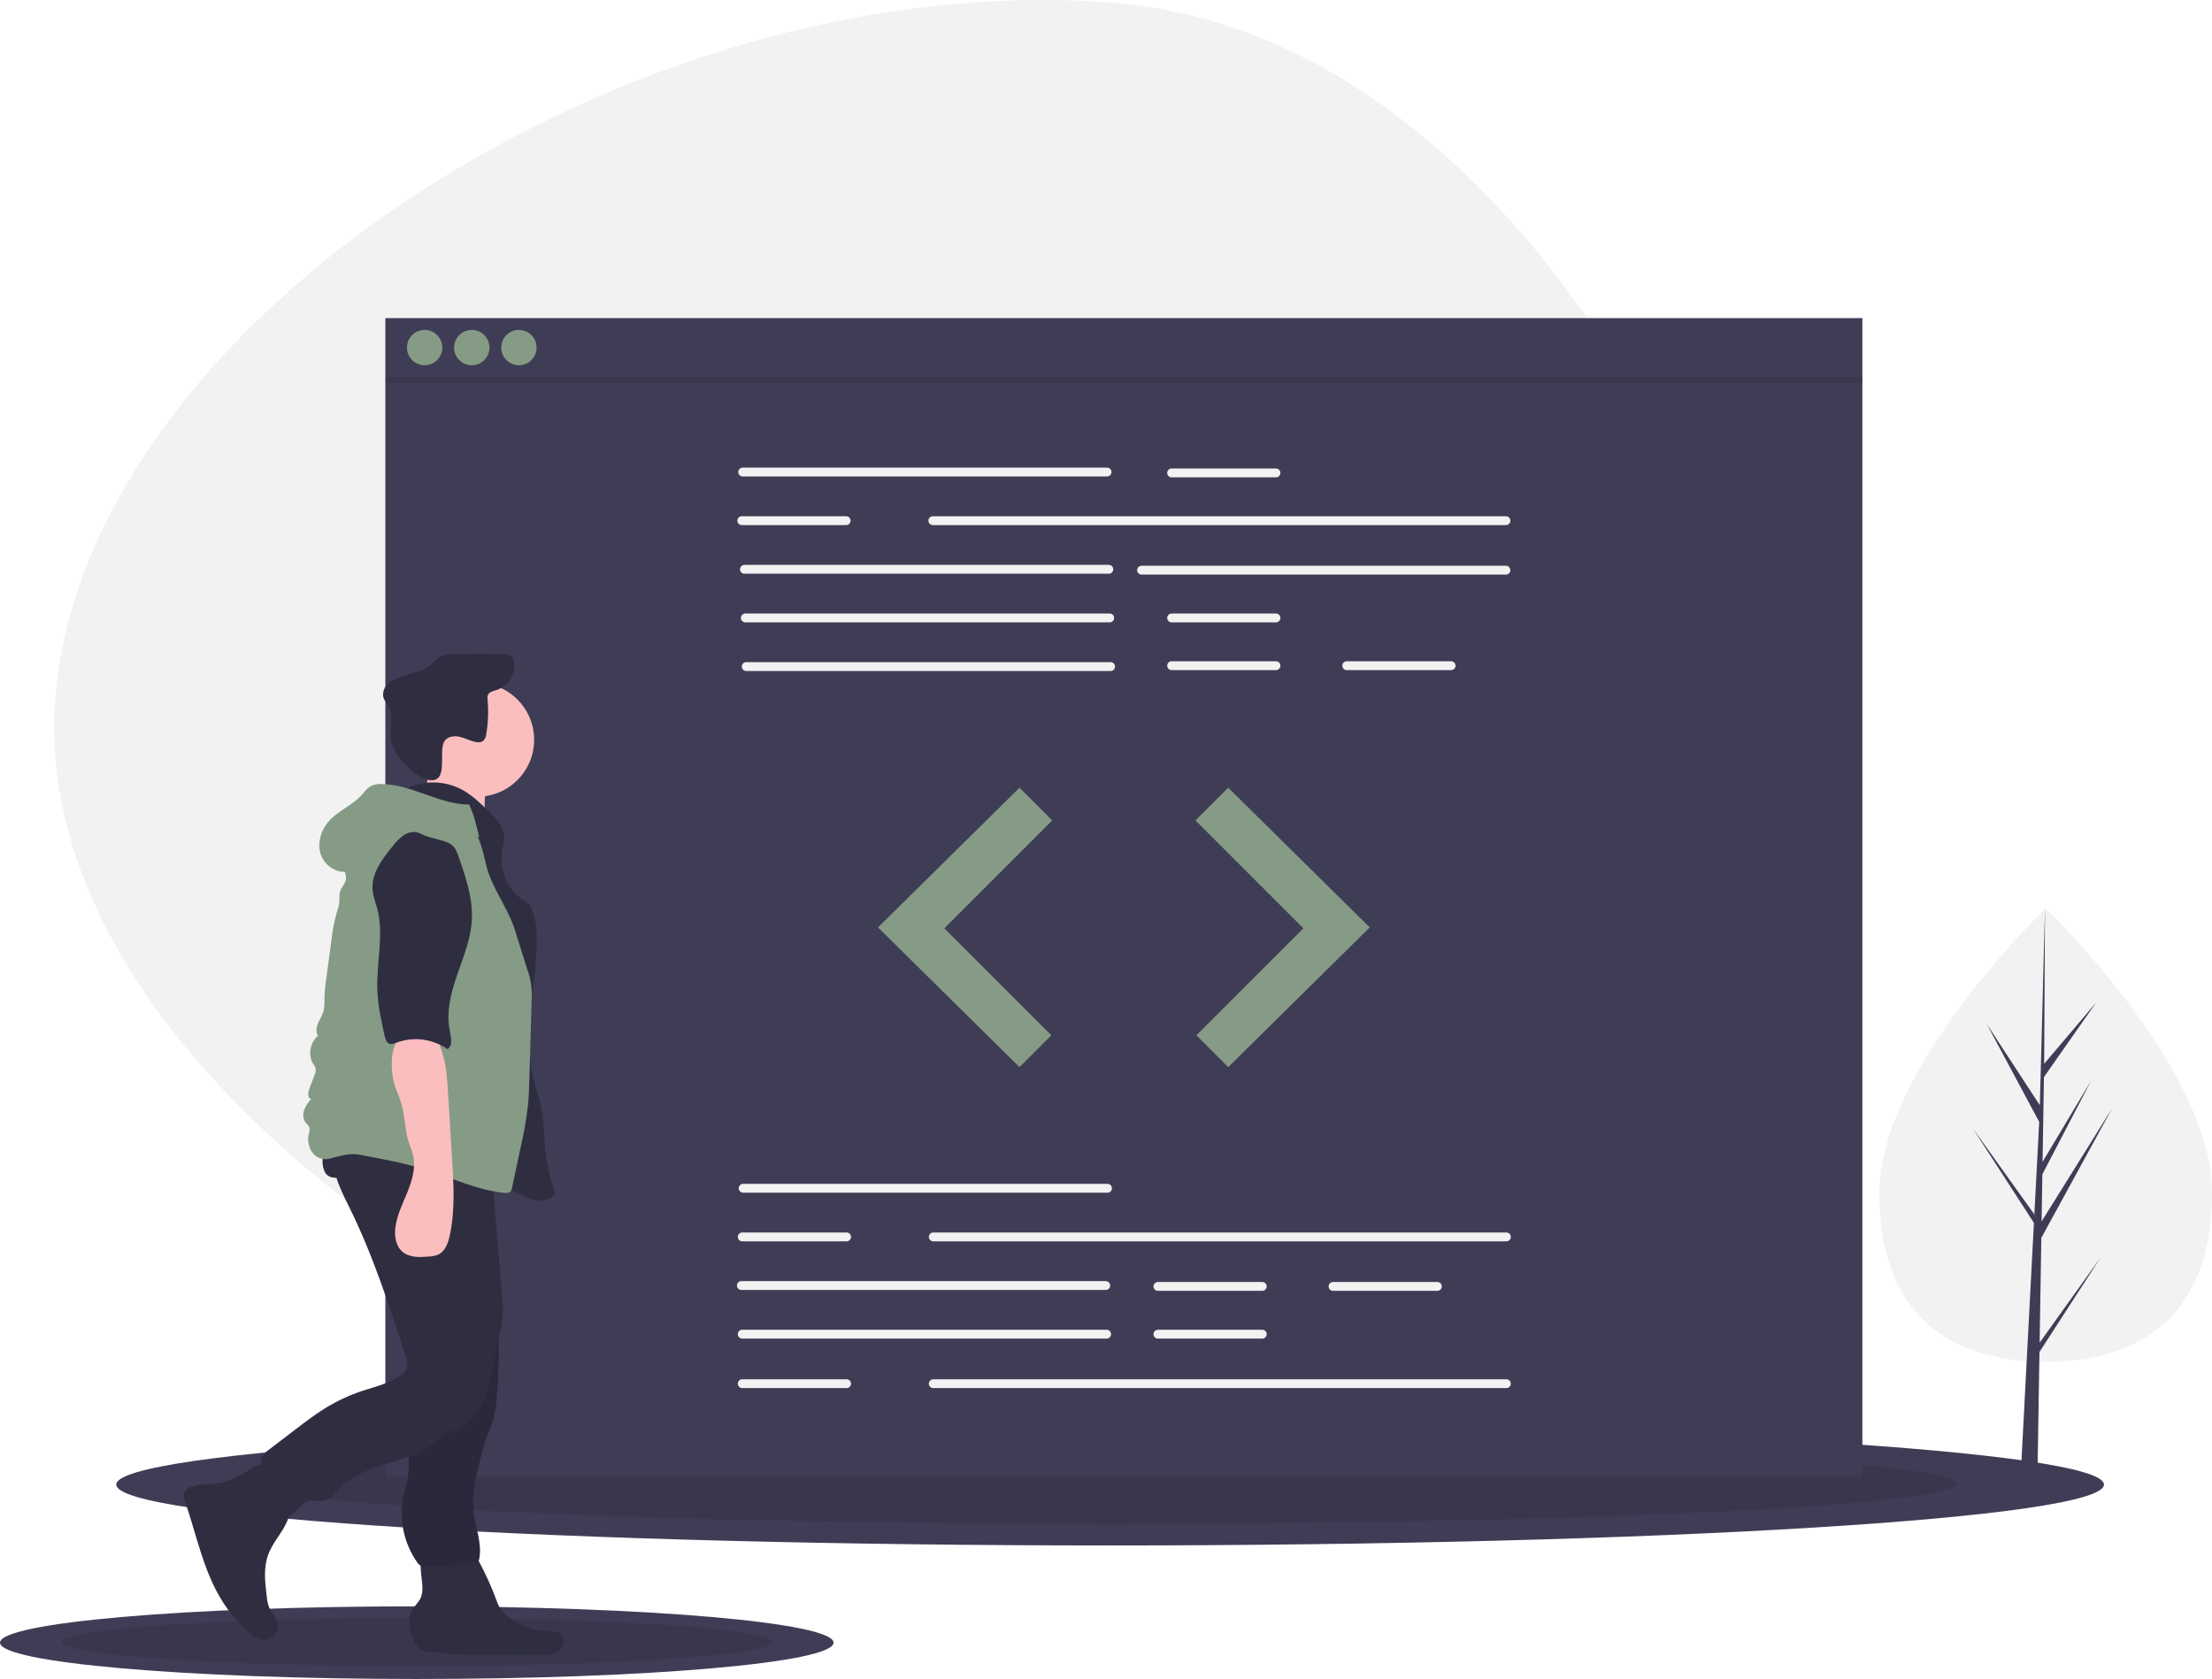
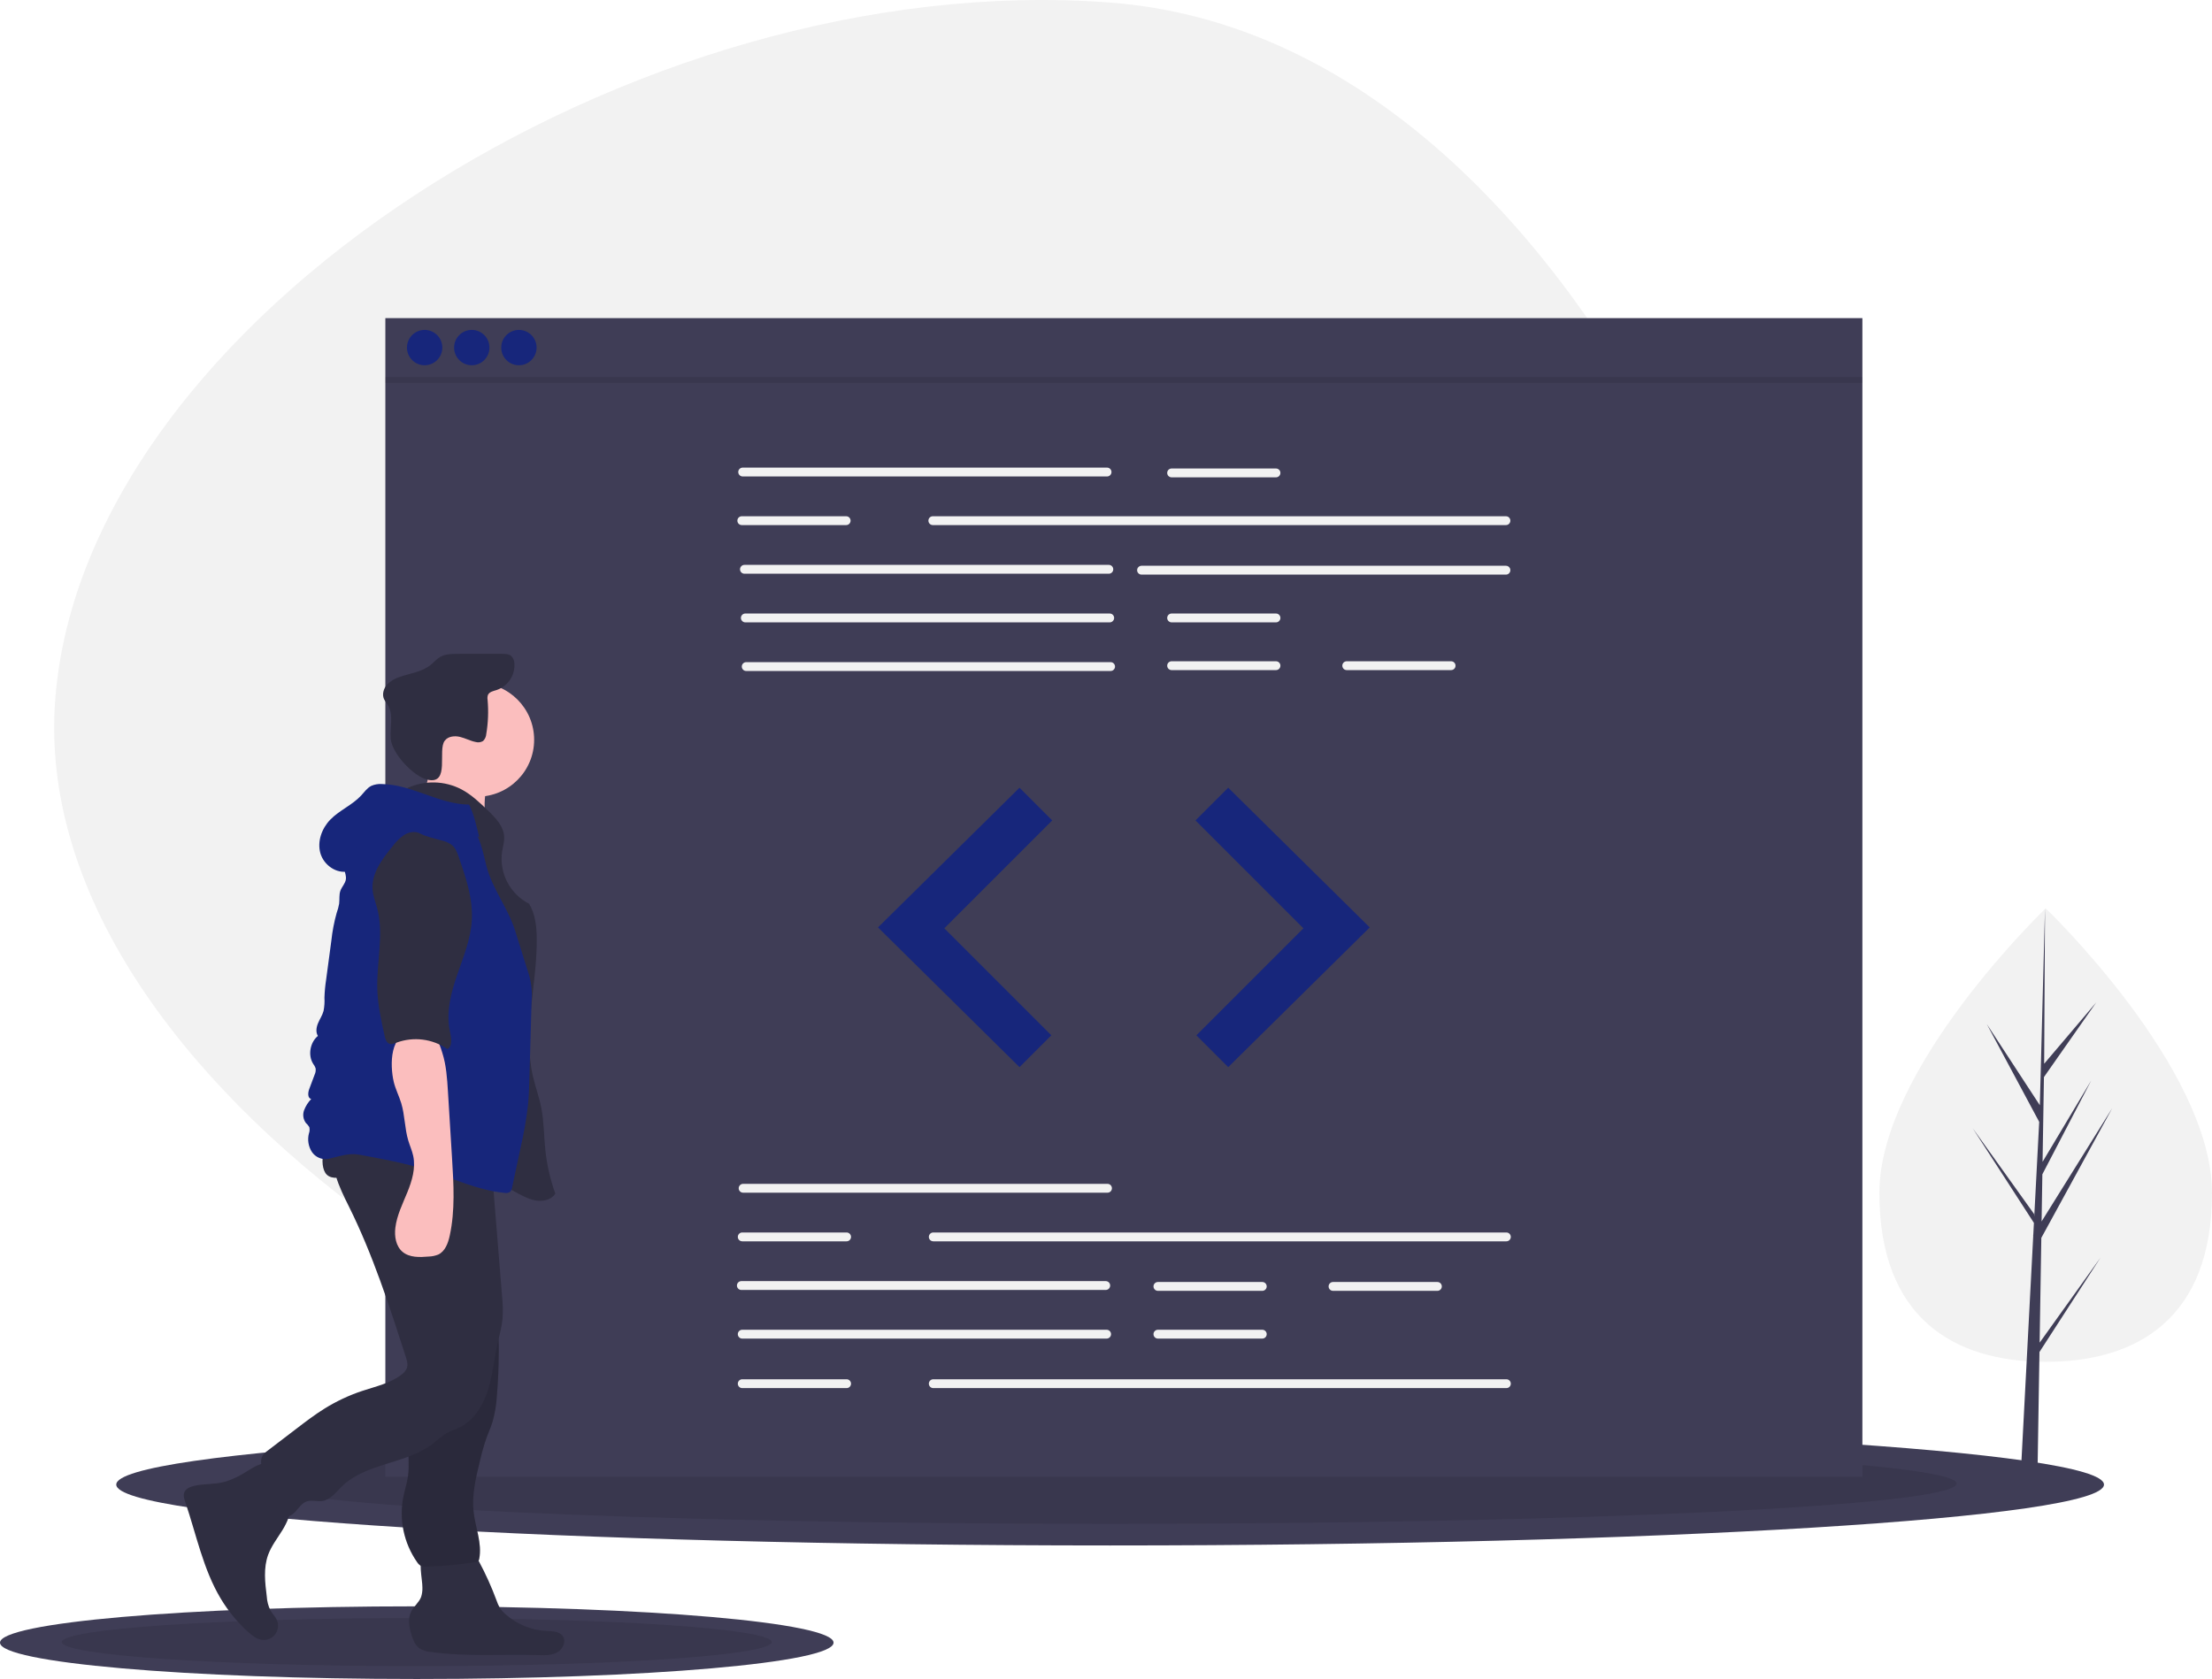
<svg xmlns="http://www.w3.org/2000/svg" id="a594ac37-6d44-4297-8862-1cbd9c01c0b7" data-name="Layer 1" width="1126.194" height="855" viewBox="0 0 1126.194 855">
  <path d="M581.768,778.438C339.369,759.991,50.297,572.172,65.014,378.781S359.7,5.358,602.099,23.805,984.031,403.667,969.314,597.058,824.166,796.885,581.768,778.438Z" transform="translate(-36.90323 -22.5)" fill="#f2f2f2" />
  <ellipse cx="565.194" cy="756" rx="506" ry="31" fill="#3f3d56" />
  <ellipse cx="565.194" cy="755.5" rx="431" ry="20.5" opacity="0.1" />
  <ellipse cx="212.194" cy="836.5" rx="212.194" ry="18.5" fill="#3f3d56" />
  <ellipse cx="212.194" cy="836.202" rx="180.742" ry="12.234" opacity="0.1" />
  <rect x="196.194" y="162" width="752" height="590" fill="#3f3d56" />
  <path d="M600.541,265.129H415.024a2.251,2.251,0,1,1,0-4.503H600.541a2.251,2.251,0,0,1,0,4.503Z" transform="translate(-36.90323 -22.5)" fill="#f2f2f2" />
  <path d="M803.62,289.895H511.835a2.251,2.251,0,0,1,0-4.503H803.62a2.251,2.251,0,1,1,0,4.503Z" transform="translate(-36.90323 -22.5)" fill="#f2f2f2" />
  <path d="M601.442,314.661H415.924a2.251,2.251,0,1,1,0-4.503H601.442a2.251,2.251,0,1,1,0,4.503Z" transform="translate(-36.90323 -22.5)" fill="#f2f2f2" />
  <path d="M803.62,315.111H618.102a2.251,2.251,0,0,1,0-4.503H803.62a2.251,2.251,0,1,1,0,4.503Z" transform="translate(-36.90323 -22.5)" fill="#f2f2f2" />
  <path d="M601.892,339.426H416.374a2.251,2.251,0,0,1,0-4.503H601.892a2.251,2.251,0,1,1,0,4.503Z" transform="translate(-36.90323 -22.5)" fill="#f2f2f2" />
  <path d="M602.342,364.192H416.825a2.251,2.251,0,0,1,0-4.503H602.342a2.251,2.251,0,1,1,0,4.503Z" transform="translate(-36.90323 -22.5)" fill="#f2f2f2" />
  <path d="M686.546,265.579H633.412a2.251,2.251,0,0,1,0-4.503h53.134a2.251,2.251,0,1,1,0,4.503Z" transform="translate(-36.90323 -22.5)" fill="#f2f2f2" />
  <path d="M686.546,339.426H633.412a2.251,2.251,0,0,1,0-4.503h53.134a2.251,2.251,0,1,1,0,4.503Z" transform="translate(-36.90323 -22.5)" fill="#f2f2f2" />
  <path d="M686.546,363.742H633.412a2.251,2.251,0,1,1,0-4.503h53.134a2.251,2.251,0,1,1,0,4.503Z" transform="translate(-36.90323 -22.5)" fill="#f2f2f2" />
  <path d="M775.702,363.742H722.569a2.251,2.251,0,0,1,0-4.503h53.134a2.251,2.251,0,1,1,0,4.503Z" transform="translate(-36.90323 -22.5)" fill="#f2f2f2" />
  <path d="M467.707,289.895H414.573a2.251,2.251,0,0,1,0-4.503h53.134a2.251,2.251,0,0,1,0,4.503Z" transform="translate(-36.90323 -22.5)" fill="#f2f2f2" />
  <path d="M600.766,629.861H415.249a2.251,2.251,0,0,1,0-4.503H600.766a2.251,2.251,0,0,1,0,4.503Z" transform="translate(-36.90323 -22.5)" fill="#f2f2f2" />
  <path d="M599.866,679.392H414.348a2.251,2.251,0,1,1,0-4.503H599.866a2.251,2.251,0,0,1,0,4.503Z" transform="translate(-36.90323 -22.5)" fill="#f2f2f2" />
  <path d="M600.316,704.158H414.798a2.251,2.251,0,1,1,0-4.503H600.316a2.251,2.251,0,1,1,0,4.503Z" transform="translate(-36.90323 -22.5)" fill="#f2f2f2" />
  <path d="M679.566,679.842H626.433a2.251,2.251,0,0,1,0-4.503h53.134a2.251,2.251,0,0,1,0,4.503Z" transform="translate(-36.90323 -22.5)" fill="#f2f2f2" />
  <path d="M679.566,704.158H626.433a2.251,2.251,0,0,1,0-4.503h53.134a2.251,2.251,0,1,1,0,4.503Z" transform="translate(-36.90323 -22.5)" fill="#f2f2f2" />
  <path d="M768.723,679.842H715.589a2.251,2.251,0,1,1,0-4.503h53.134a2.251,2.251,0,0,1,0,4.503Z" transform="translate(-36.90323 -22.5)" fill="#f2f2f2" />
  <path d="M803.845,654.626H512.06a2.251,2.251,0,0,1,0-4.503H803.845a2.251,2.251,0,0,1,0,4.503Z" transform="translate(-36.90323 -22.5)" fill="#f2f2f2" />
  <path d="M467.932,654.626H414.798a2.251,2.251,0,0,1,0-4.503H467.932a2.251,2.251,0,0,1,0,4.503Z" transform="translate(-36.90323 -22.5)" fill="#f2f2f2" />
  <path d="M803.845,729.374H512.06a2.251,2.251,0,1,1,0-4.503H803.845a2.251,2.251,0,0,1,0,4.503Z" transform="translate(-36.90323 -22.5)" fill="#f2f2f2" />
  <path d="M467.932,729.374H414.798a2.251,2.251,0,1,1,0-4.503H467.932a2.251,2.251,0,1,1,0,4.503Z" transform="translate(-36.90323 -22.5)" fill="#f2f2f2" />
-   <polygon points="519.06 401.13 447.014 472.275 519.06 543.42 535.27 527.21 480.786 472.725 535.72 417.79 519.06 401.13" fill="#859b85" />
-   <polygon points="625.327 401.13 697.373 472.275 625.327 543.42 609.117 527.21 663.602 472.725 608.667 417.79 625.327 401.13" fill="#859b85" />
-   <circle cx="216.194" cy="177" r="9" fill="#859b85" />
-   <circle cx="240.194" cy="177" r="9" fill="#859b85" />
-   <circle cx="264.194" cy="177" r="9" fill="#859b85" />
+   <polygon points="519.06 401.13 447.014 472.275 519.06 543.42 535.27 527.21 480.786 472.725 535.72 417.79 519.06 401.13" fill="#17267b" />
+   <polygon points="625.327 401.13 697.373 472.275 625.327 543.42 609.117 527.21 663.602 472.725 608.667 417.79 625.327 401.13" fill="#17267b" />
+   <circle cx="216.194" cy="177" r="9" fill="#17267b" />
+   <circle cx="240.194" cy="177" r="9" fill="#17267b" />
+   <circle cx="264.194" cy="177" r="9" fill="#17267b" />
  <rect x="196.194" y="192" width="752" height="3" opacity="0.1" />
  <path d="M1163.097,629.954c0,63.771-37.911,86.038-84.676,86.038s-84.676-22.266-84.676-86.038,84.676-144.898,84.676-144.898S1163.097,566.182,1163.097,629.954Z" transform="translate(-36.90323 -22.5)" fill="#f2f2f2" />
  <polygon points="1038.433 683.736 1039.3 630.365 1075.391 564.338 1039.436 621.993 1039.826 597.995 1064.699 550.226 1039.929 591.645 1039.929 591.645 1040.63 548.484 1067.265 510.453 1040.74 541.697 1041.178 462.556 1038.425 567.325 1038.651 563.003 1011.571 521.552 1038.217 571.3 1035.694 619.503 1035.619 618.223 1004.4 574.602 1035.524 622.743 1035.209 628.771 1035.152 628.862 1035.178 629.357 1028.776 751.653 1037.329 751.653 1038.355 688.485 1069.404 640.461 1038.433 683.736" fill="#3f3d56" />
  <path d="M159.525,773.591a43.126,43.126,0,0,1-8.178,3.503c-5.079,1.387-10.507.878-15.637,2.063-2.1.485-4.386,1.499-5.054,3.549-.49,1.503.043,3.127.553,4.623,5.669,16.62,9.085,34.266,18.125,49.321a74.641,74.641,0,0,0,13.993,16.988c2.055,1.852,4.384,3.664,7.135,3.955a7.248,7.248,0,0,0,7.371-10.182c-.811-1.801-2.317-3.196-3.289-4.916a18.757,18.757,0,0,1-1.819-6.991c-.893-7.108-1.754-14.538.709-21.265,1.652-4.512,4.682-8.359,7.206-12.447s4.622-8.772,4.06-13.544c-.383-3.257-1.972-6.237-3.65-9.054-1.681-2.823-5.005-10.408-8.383-11.35C169.16,766.864,162.583,772.024,159.525,773.591Z" transform="translate(-36.90323 -22.5)" fill="#2f2e41" />
  <path d="M251.96,831a14.019,14.019,0,0,1-.663,4.745c-1.058,2.793-3.681,4.706-5.036,7.367-1.885,3.701-1.031,8.174.218,12.135.783,2.483,1.81,5.067,3.912,6.603a12.893,12.893,0,0,0,5.954,1.907c18.036,2.496,36.358,1.064,54.559,1.587,3.317.095,6.829.211,9.725-1.41s4.686-5.697,2.717-8.368c-1.769-2.399-5.265-2.376-8.242-2.518a33.912,33.912,0,0,1-20.913-8.615,15.112,15.112,0,0,1-2.933-3.377,20.753,20.753,0,0,1-1.534-3.518,156.799,156.799,0,0,0-9.084-20.119c-.979-1.815-2.087-3.705-3.906-4.676a10.323,10.323,0,0,0-4.239-.926c-4.536-.294-16.283-1.838-19.791,1.69C249.461,816.768,252.032,826.86,251.96,831Z" transform="translate(-36.90323 -22.5)" fill="#2f2e41" />
  <circle cx="242.971" cy="376.72" r="28.975" fill="#fbbebe" />
  <path d="M253.709,423.146c-1.723,4.614-4.647,8.947-8.9,11.43l40.075,8.175a42.453,42.453,0,0,1-.562-17.869,10.3,10.3,0,0,0,.24-4.409c-.754-2.907-4.026-4.307-6.955-4.974-7.314-1.667-13.782-2.561-20.579-5.792C254.95,413.263,255.241,419.045,253.709,423.146Z" transform="translate(-36.90323 -22.5)" fill="#fbbebe" />
  <path d="M244.474,423.727a31.338,31.338,0,0,1,27.313.714c5.138,2.707,9.392,6.794,13.572,10.826,3.853,3.717,7.962,7.972,8.236,13.319.132,2.59-.676,5.123-1.084,7.684a25.766,25.766,0,0,0,13.78,26.469c3.184,5.303,3.841,11.729,3.889,17.914.185,23.436-7.209,47.161-1.93,69.995,1.239,5.361,3.162,10.554,4.232,15.951,1.387,6.991,1.318,14.18,2.044,21.27a95.266,95.266,0,0,0,5.113,22.495c-1.744,2.774-5.374,3.837-8.642,3.613s-6.325-1.643-9.242-3.136c-14.123-7.227-27.059-16.757-41.687-22.9-9.678-4.064-19.987-6.595-29.376-11.288s-18.12-12.142-20.99-22.238c-1.241-4.365-1.318-8.965-1.385-13.503-.285-19.114-.55-38.436,3.61-57.094,3.669-16.454,10.741-32.194,12.284-48.981.502-5.464.513-11.314,3.566-15.873C232.091,432.52,241.409,430.851,244.474,423.727Z" transform="translate(-36.90323 -22.5)" fill="#2f2e41" />
  <path d="M263.395,399.629c1.707-2.227,5-2.531,7.728-1.872s5.243,2.064,7.997,2.599a4.675,4.675,0,0,0,3.743-.526,5.444,5.444,0,0,0,1.615-3.57,68.163,68.163,0,0,0,.671-17.38,5.147,5.147,0,0,1,.159-2.437c.682-1.643,2.763-2.035,4.462-2.562a13.316,13.316,0,0,0,9.013-13.633,5.421,5.421,0,0,0-1.657-3.741c-1.175-.958-2.82-1.016-4.336-1.029q-11.683-.094-23.367.006c-2.883.025-5.91.096-8.409,1.533-1.848,1.063-3.222,2.773-4.88,4.112-4.326,3.491-10.178,4.201-15.441,5.991a15.308,15.308,0,0,0-6.768,4.036c-1.75,2-2.592,4.973-1.493,7.393a26.252,26.252,0,0,0,1.887,2.904c3.105,4.964,1.038,11.403,1.501,17.24.579,7.288,11.365,19.112,18.679,20.836C266.308,422.311,259.486,404.414,263.395,399.629Z" transform="translate(-36.90323 -22.5)" fill="#2f2e41" />
  <path d="M247.037,719.183c.745,5.322,1.701,10.662,1.445,16.029-.357,7.494-3.059,14.714-3.559,22.199-.373,5.591.49,11.242-.287,16.791-.497,3.553-1.656,6.978-2.373,10.494a43.395,43.395,0,0,0,6.973,33.265,5.448,5.448,0,0,0,2.023,1.961,5.714,5.714,0,0,0,2.508.332,179.947,179.947,0,0,0,25.17-2.287,2.414,2.414,0,0,0,1.616-.713,2.266,2.266,0,0,0,.351-.954c1.544-7.936-1.977-15.893-2.872-23.928-.956-8.58,1.103-17.177,3.146-25.565a113.548,113.548,0,0,1,3.467-12.228c.988-2.697,2.181-5.321,3.037-8.063a61.46,61.46,0,0,0,2.202-13.203q.892-10.575.945-21.199a88.958,88.958,0,0,0-1.665-20.01c-1.878-8.338-5.724-16.081-9.536-23.73a15.029,15.029,0,0,0-5.618,2.67,125.38,125.38,0,0,1-15.35,8.481c-3.567,1.657-10.522,2.833-12.786,6.286-2.232,3.405-.792,10.351-.621,14.106Q245.694,709.584,247.037,719.183Z" transform="translate(-36.90323 -22.5)" fill="#2f2e41" />
  <path d="M247.037,719.183c.745,5.322,1.701,10.662,1.445,16.029-.357,7.494-3.059,14.714-3.559,22.199-.373,5.591.49,11.242-.287,16.791-.497,3.553-1.656,6.978-2.373,10.494a43.395,43.395,0,0,0,6.973,33.265,5.448,5.448,0,0,0,2.023,1.961,5.714,5.714,0,0,0,2.508.332,179.947,179.947,0,0,0,25.17-2.287,2.414,2.414,0,0,0,1.616-.713,2.266,2.266,0,0,0,.351-.954c1.544-7.936-1.977-15.893-2.872-23.928-.956-8.58,1.103-17.177,3.146-25.565a113.548,113.548,0,0,1,3.467-12.228c.988-2.697,2.181-5.321,3.037-8.063a61.46,61.46,0,0,0,2.202-13.203q.892-10.575.945-21.199a88.958,88.958,0,0,0-1.665-20.01c-1.878-8.338-5.724-16.081-9.536-23.73a15.029,15.029,0,0,0-5.618,2.67,125.38,125.38,0,0,1-15.35,8.481c-3.567,1.657-10.522,2.833-12.786,6.286-2.232,3.405-.792,10.351-.621,14.106Q245.694,709.584,247.037,719.183Z" transform="translate(-36.90323 -22.5)" opacity="0.1" />
  <path d="M207.864,605.518c-3.848,10.359,1.808,21.554,6.722,31.452,12.106,24.386,20.513,50.407,28.874,76.317.626,1.941,1.252,4.058.554,5.974a7.825,7.825,0,0,1-2.822,3.347c-5.765,4.379-13.107,5.939-19.975,8.23a90.184,90.184,0,0,0-18.943,8.88c-4.977,3.084-9.639,6.644-14.292,10.197l-14.812,11.312a9.903,9.903,0,0,0-2.476,2.397c-1.429,2.241-.843,5.167-.132,7.728a131.432,131.432,0,0,0,7.252,19.792,6.911,6.911,0,0,0,2.63,3.447c2.312,1.242,5.14-.405,6.905-2.347s3.292-4.359,5.781-5.193c2.486-.833,5.222.176,7.818-.189,4.199-.589,6.986-4.457,10.013-7.426,12.365-12.131,33.01-11.251,46.612-21.977a59.228,59.228,0,0,1,6.231-4.868c2.3-1.359,4.907-2.105,7.293-3.307,7.257-3.654,11.819-11.209,14.262-18.957s3.141-15.928,4.897-23.861c.908-4.101,2.103-8.158,2.507-12.338a66.094,66.094,0,0,0-.253-11.666L287.604,621.748c-.4-4.943-.8-9.892-1.576-14.791-14.577.521-29.143,1.108-43.728,1.28C230.695,608.374,218.876,609.186,207.864,605.518Z" transform="translate(-36.90323 -22.5)" fill="#2f2e41" />
  <path d="M202.506,619.721c1.977,3.18,6.79,3.114,10.104,1.371s5.889-4.673,9.211-6.401c4.464-2.323,9.746-2.235,14.776-2.093,7.964.225,16.025.464,23.687,2.647,7.925,2.257,15.64,6.603,23.834,5.736,1.426-.151,2.985-.56,3.761-1.766a5.544,5.544,0,0,0,.62-2.836l.268-7.159a6.464,6.464,0,0,0-.57-3.625,6.082,6.082,0,0,0-2.716-2.079c-11.663-5.646-24.965-6.697-37.915-7.141q-9.875-.338-19.757-.278c-5.591.034-12.303-.775-17.739.719C202.774,598.82,198.805,613.769,202.506,619.721Z" transform="translate(-36.90323 -22.5)" fill="#2f2e41" />
-   <path d="M275.742,432.226c-15.282-.135-29.131-10.223-44.412-10.468a11.514,11.514,0,0,0-5.393.93c-2.129,1.073-3.529,3.147-5.147,4.898-4.518,4.893-11.061,7.505-15.703,12.281-4.352,4.478-6.773,11.15-5.055,17.153s8.204,10.608,14.279,9.165A36.801,36.801,0,0,1,228.65,446.706a72.887,72.887,0,0,1,11.205-5.882c6.868-3.112,14.548-6.283,21.718-3.95a30.638,30.638,0,0,1,7.409,4.04l11.954,8.03C279.543,443.45,278.29,437.288,275.742,432.226Z" transform="translate(-36.90323 -22.5)" fill="#859b85" />
-   <path d="M212.552,460.874c-2.029,2.532.894,6.2.447,9.413-.297,2.135-2.054,3.765-2.786,5.793-.758,2.1-.356,4.427-.643,6.641a28.489,28.489,0,0,1-1.275,4.73,84.975,84.975,0,0,0-2.686,14.026l-2.675,19.976a75.681,75.681,0,0,0-.846,9.078,27.107,27.107,0,0,1-.452,6.787c-.592,2.183-1.904,4.093-2.786,6.175s-1.291,4.602-.099,6.524c-3.991,3.325-5.178,9.854-2.387,14.235a7.899,7.899,0,0,1,1.23,2.265,5.82,5.82,0,0,1-.542,3.34l-2.705,7.207c-.692,1.845-.911,4.653,1.014,5.074a17.006,17.006,0,0,0-3.651,5.767,6.866,6.866,0,0,0,.972,6.506,8.289,8.289,0,0,1,1.694,2.056,5.473,5.473,0,0,1-.196,3.243,11.906,11.906,0,0,0,1.473,9.333,8.371,8.371,0,0,0,8.418,3.609c5.41-1.22,10.272-3.147,15.728-2.146,11.746,2.155,23.53,4.32,34.906,7.952,12.984,4.145,25.556,10.224,39.126,11.5a3.798,3.798,0,0,0,2.617-.407,3.931,3.931,0,0,0,1.21-2.488q2.097-9.832,4.194-19.665a202.363,202.363,0,0,0,3.855-22.028c.477-4.781.614-9.589.749-14.392l1.081-38.231a38.197,38.197,0,0,0-2.2-16.62l-6.217-19.848c-3.548-11.327-11.688-21.371-14.586-32.882-1.834-7.285-3.189-15.103-8.108-20.781-7.012-8.095-19.145-9.354-29.764-7.962-4.797.629-9.636,1.714-13.785,4.202-4.798,2.877-8.333,7.409-11.753,11.836C218.305,454.343,215.436,457.276,212.552,460.874Z" transform="translate(-36.90323 -22.5)" fill="#859b85" />
+   <path d="M275.742,432.226c-15.282-.135-29.131-10.223-44.412-10.468a11.514,11.514,0,0,0-5.393.93c-2.129,1.073-3.529,3.147-5.147,4.898-4.518,4.893-11.061,7.505-15.703,12.281-4.352,4.478-6.773,11.15-5.055,17.153s8.204,10.608,14.279,9.165A36.801,36.801,0,0,1,228.65,446.706a72.887,72.887,0,0,1,11.205-5.882c6.868-3.112,14.548-6.283,21.718-3.95a30.638,30.638,0,0,1,7.409,4.04l11.954,8.03C279.543,443.45,278.29,437.288,275.742,432.226Z" transform="translate(-36.90323 -22.5)" fill="#17267b" />
+   <path d="M212.552,460.874c-2.029,2.532.894,6.2.447,9.413-.297,2.135-2.054,3.765-2.786,5.793-.758,2.1-.356,4.427-.643,6.641a28.489,28.489,0,0,1-1.275,4.73,84.975,84.975,0,0,0-2.686,14.026l-2.675,19.976a75.681,75.681,0,0,0-.846,9.078,27.107,27.107,0,0,1-.452,6.787c-.592,2.183-1.904,4.093-2.786,6.175s-1.291,4.602-.099,6.524c-3.991,3.325-5.178,9.854-2.387,14.235a7.899,7.899,0,0,1,1.23,2.265,5.82,5.82,0,0,1-.542,3.34l-2.705,7.207c-.692,1.845-.911,4.653,1.014,5.074a17.006,17.006,0,0,0-3.651,5.767,6.866,6.866,0,0,0,.972,6.506,8.289,8.289,0,0,1,1.694,2.056,5.473,5.473,0,0,1-.196,3.243,11.906,11.906,0,0,0,1.473,9.333,8.371,8.371,0,0,0,8.418,3.609c5.41-1.22,10.272-3.147,15.728-2.146,11.746,2.155,23.53,4.32,34.906,7.952,12.984,4.145,25.556,10.224,39.126,11.5a3.798,3.798,0,0,0,2.617-.407,3.931,3.931,0,0,0,1.21-2.488q2.097-9.832,4.194-19.665a202.363,202.363,0,0,0,3.855-22.028c.477-4.781.614-9.589.749-14.392l1.081-38.231a38.197,38.197,0,0,0-2.2-16.62l-6.217-19.848c-3.548-11.327-11.688-21.371-14.586-32.882-1.834-7.285-3.189-15.103-8.108-20.781-7.012-8.095-19.145-9.354-29.764-7.962-4.797.629-9.636,1.714-13.785,4.202-4.798,2.877-8.333,7.409-11.753,11.836C218.305,454.343,215.436,457.276,212.552,460.874Z" transform="translate(-36.90323 -22.5)" fill="#17267b" />
  <path d="M237.347,573.323c.875,3.773,2.712,7.251,3.837,10.957,1.884,6.209,1.724,12.896,3.605,19.106.789,2.606,1.933,5.109,2.5,7.773,1.321,6.211-.608,12.636-3.003,18.516s-5.313,11.678-6.091,17.98c-.548,4.438.239,9.45,3.66,12.331,3.552,2.99,8.713,2.788,13.339,2.39a14.016,14.016,0,0,0,4.841-1.008c3.538-1.674,5.028-5.86,5.855-9.685,2.771-12.819,1.98-26.106,1.174-39.197l-2.106-34.234c-.405-6.591-.84-13.318-2.871-19.646-.739-2.302-2.026-6.954-4.129-8.424-2.083-1.456-8.03-1.521-10.609-1.642C235.251,547.97,235.387,564.856,237.347,573.323Z" transform="translate(-36.90323 -22.5)" fill="#fbbebe" />
  <path d="M250.751,446.923c-2.471-1.294-5.584-.736-7.972.704a24.568,24.568,0,0,0-5.972,5.798c-5.339,6.517-10.991,13.995-10.199,22.382.297,3.145,1.501,6.121,2.317,9.172,3.579,13.38-.379,27.53.075,41.373.262,7.999,2.003,15.866,3.736,23.679.354,1.595.92,3.44,2.463,3.977,1.159.403,2.41-.115,3.557-.551A28.371,28.371,0,0,1,264.721,556.731c2.865-1.529,1.791-6.363,1.149-9.546-1.908-9.458.682-19.214,3.828-28.335s6.911-18.23,7.432-27.865c.591-10.916-3.029-21.571-6.6-31.903-.779-2.255-1.631-4.62-3.439-6.178a13.665,13.665,0,0,0-5.203-2.377C258.096,449.406,254.255,448.758,250.751,446.923Z" transform="translate(-36.90323 -22.5)" fill="#2f2e41" />
</svg>
